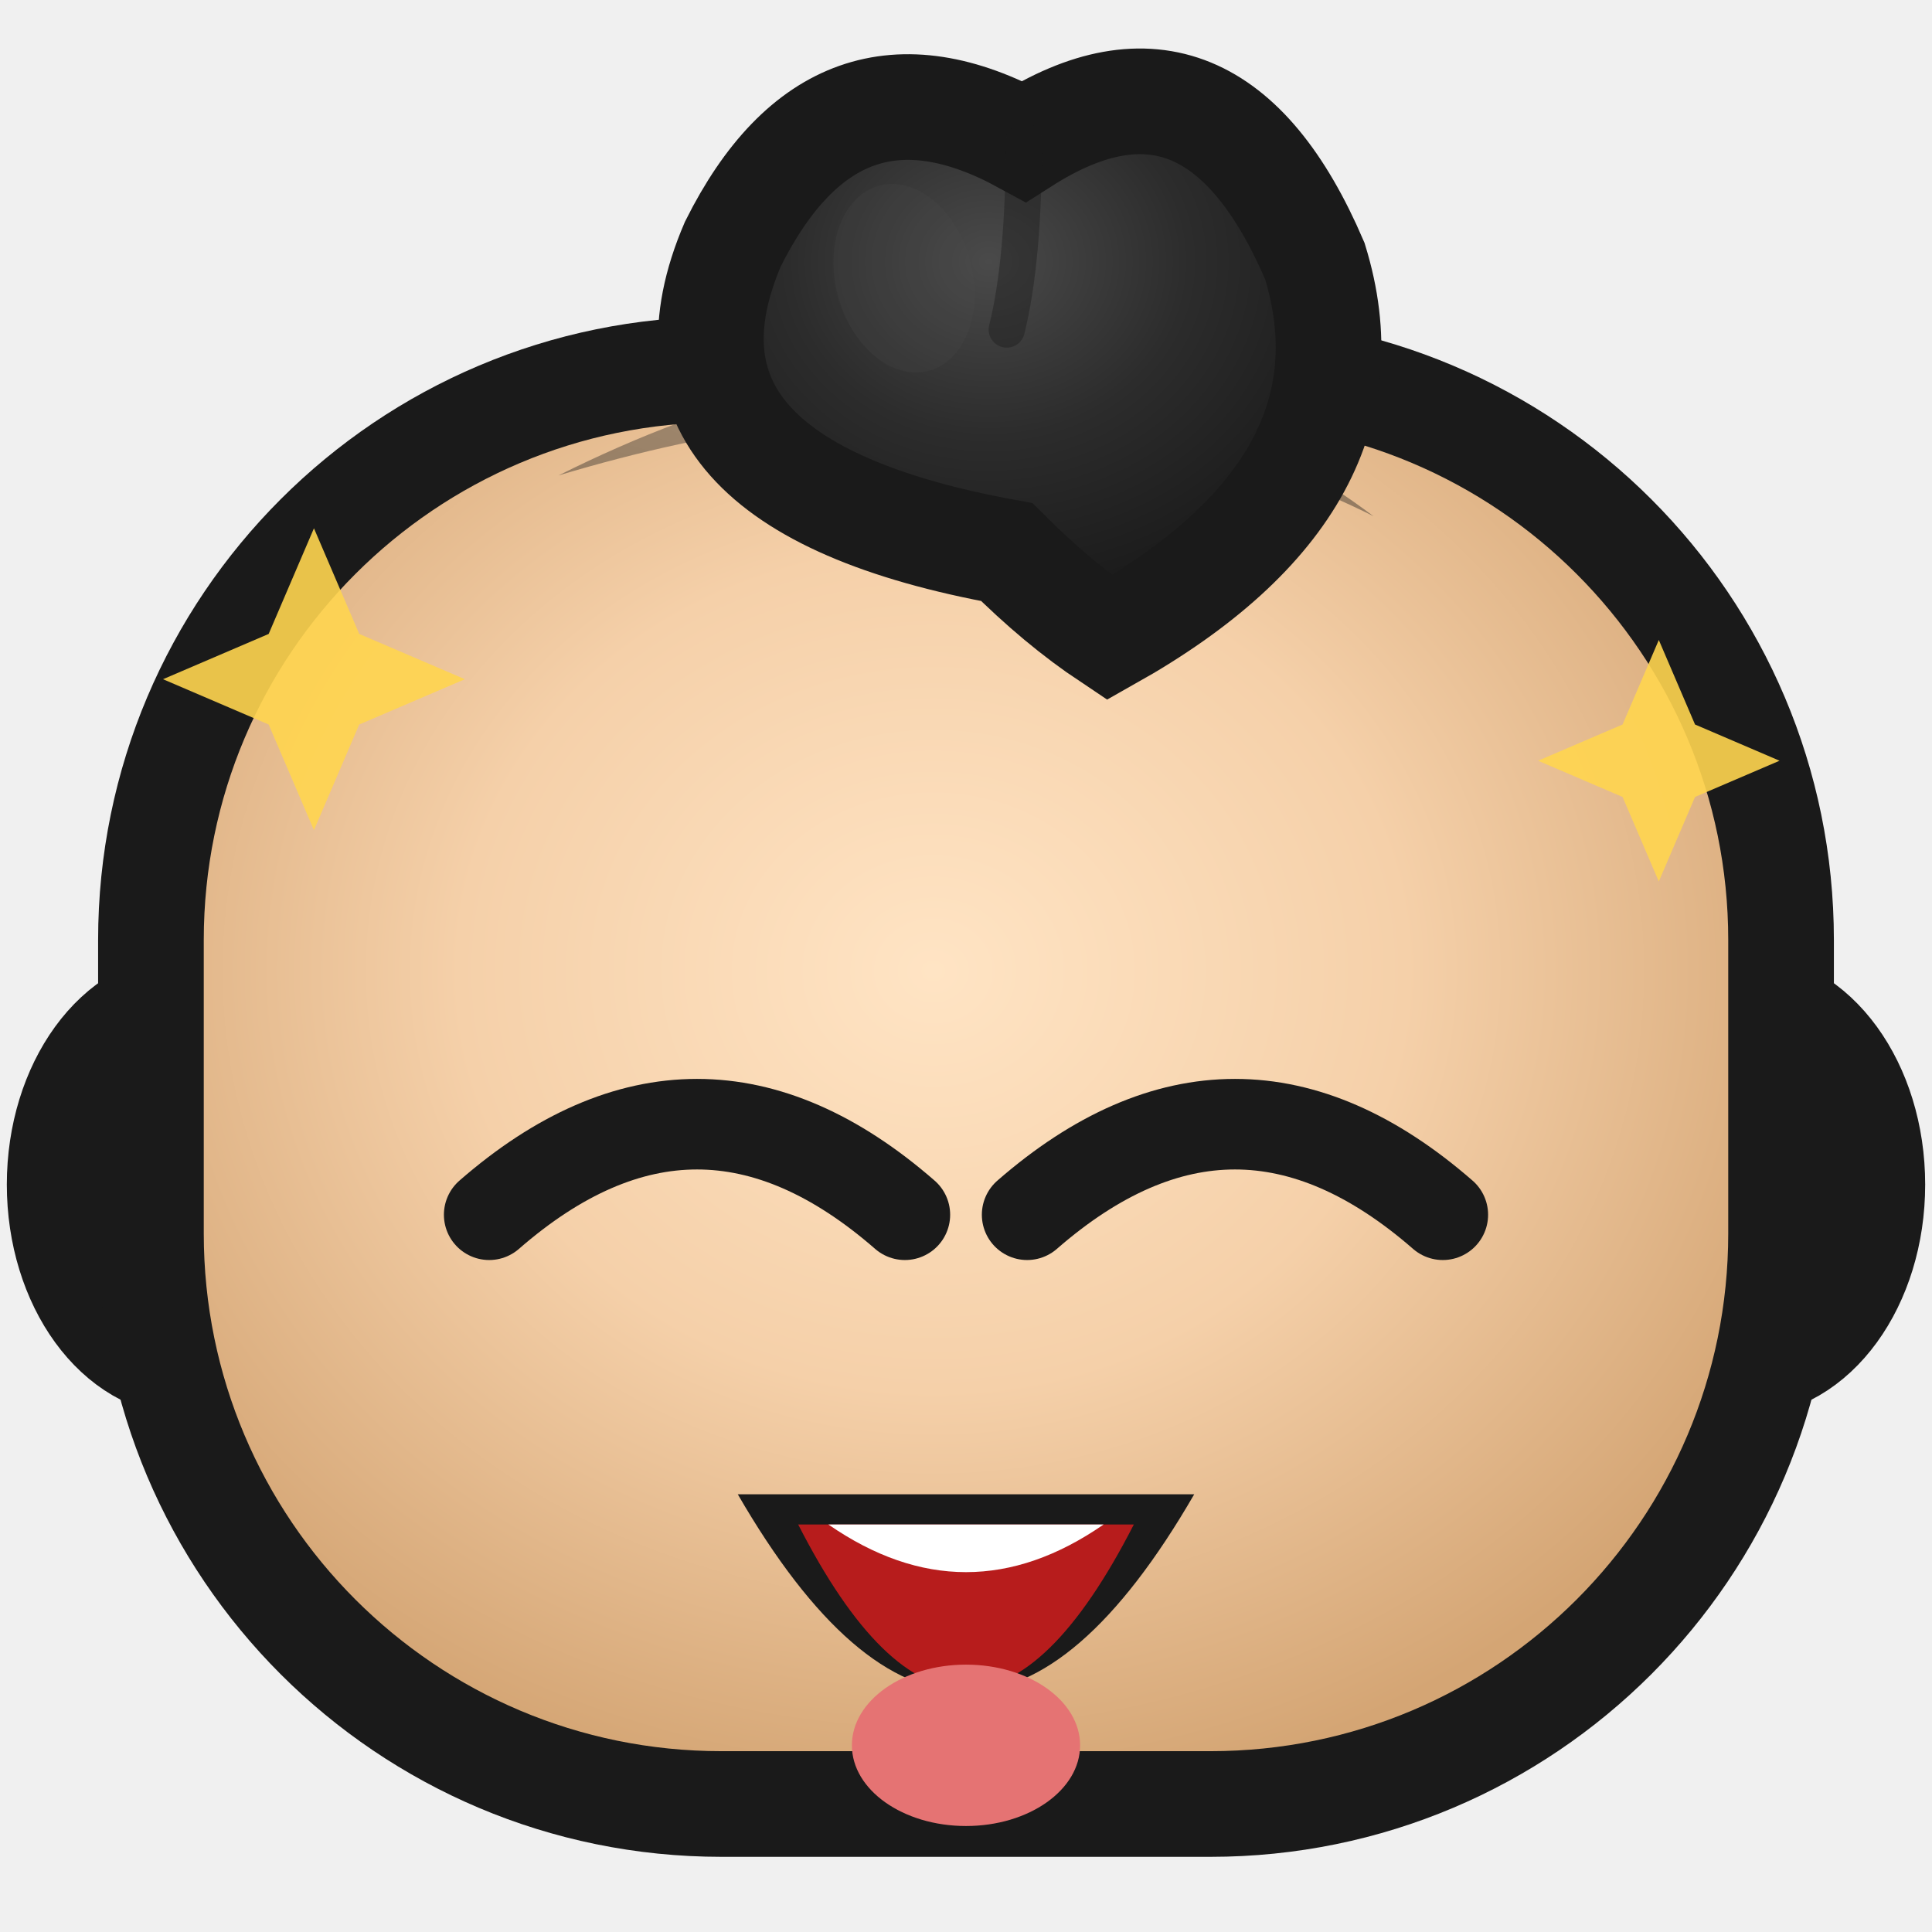
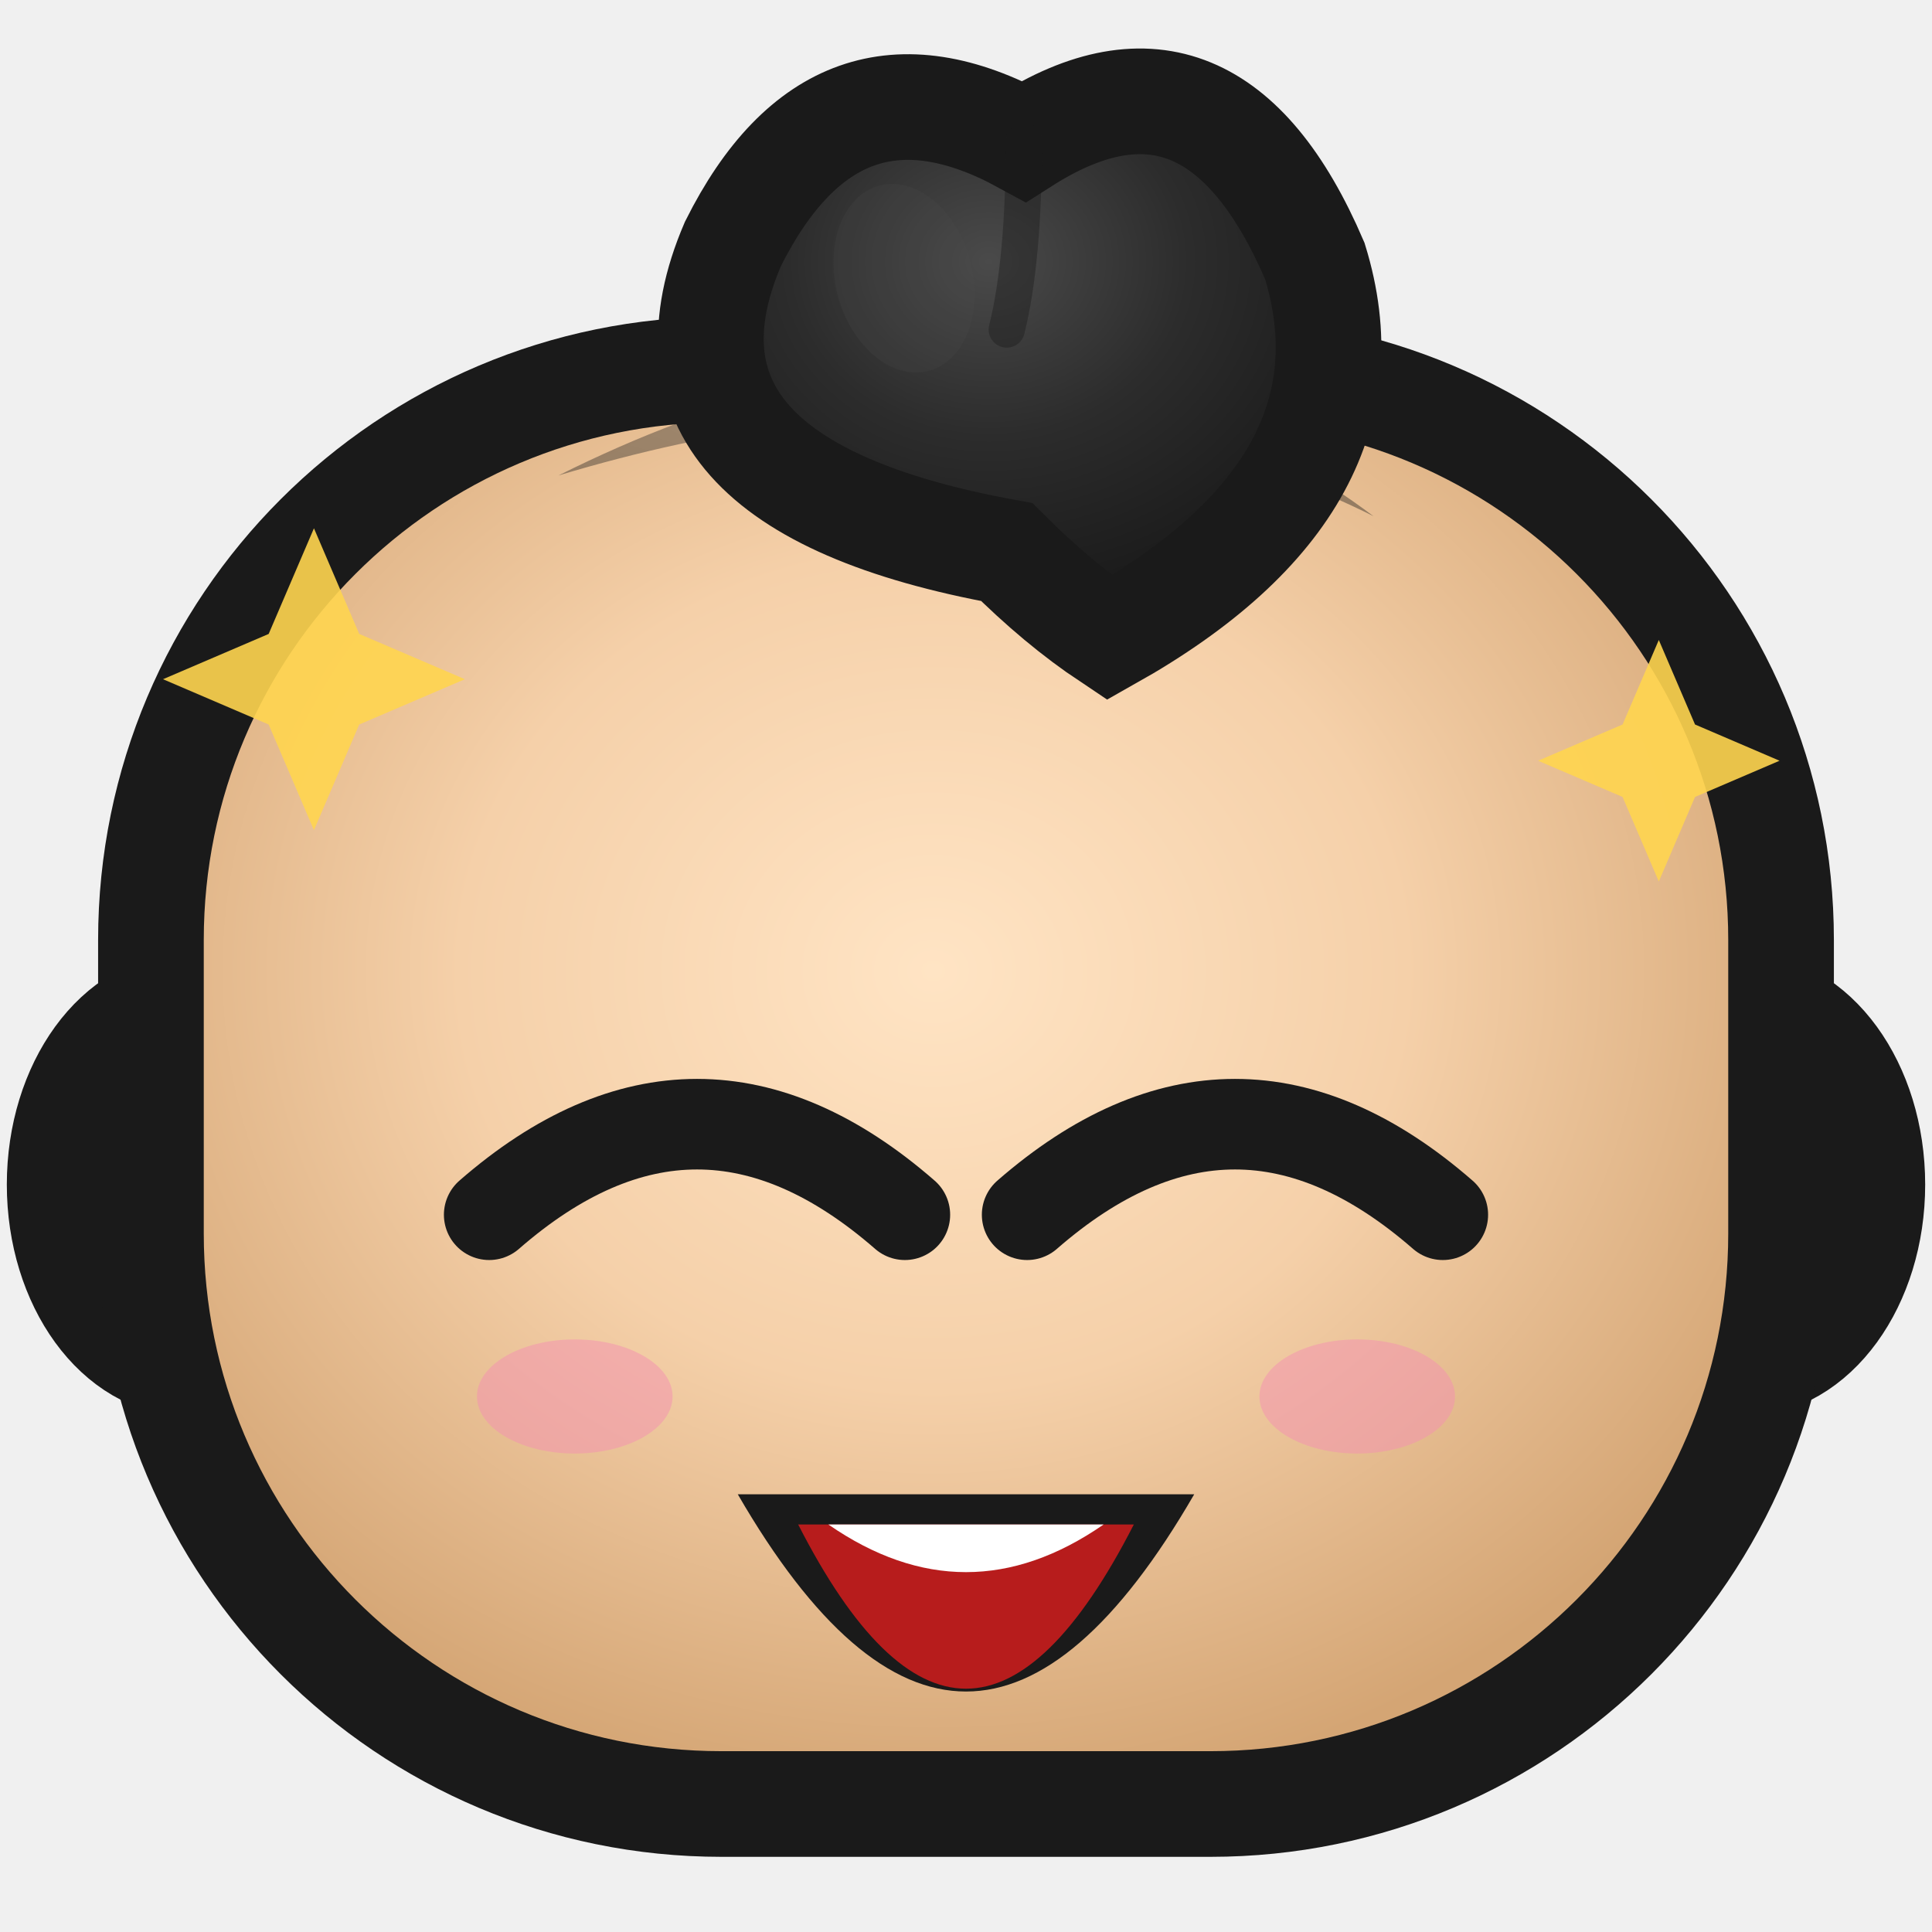
<svg xmlns="http://www.w3.org/2000/svg" viewBox="0 0 64 64" width="64" height="64" id="face_celebrate">
  <defs>
    <radialGradient id="headGrad" cx="48%" cy="42%" r="58%" fx="48%" fy="42%">
      <stop offset="0%" stop-color="#FFE4C4" />
      <stop offset="50%" stop-color="#F5D0A9" />
      <stop offset="100%" stop-color="#D4A574" />
    </radialGradient>
    <radialGradient id="headGradHair" cx="45%" cy="30%" r="65%" fx="45%" fy="30%">
      <stop offset="0%" stop-color="#4A4A4A" />
      <stop offset="50%" stop-color="#2C2C2C" />
      <stop offset="100%" stop-color="#1A1A1A" />
    </radialGradient>
  </defs>
  <ellipse cx="6.296" cy="39.24" rx="4.32" ry="5.94" fill="url(#headGrad)" stroke="#1A1A1A" stroke-width="3.5" />
  <ellipse cx="6.296" cy="39.24" rx="1.944" ry="3.267" fill="#D4A574" opacity="0.25" />
  <ellipse cx="57.704" cy="39.24" rx="4.32" ry="5.94" fill="url(#headGrad)" stroke="#1A1A1A" stroke-width="3.5" />
  <ellipse cx="57.704" cy="39.24" rx="1.944" ry="3.267" fill="#D4A574" opacity="0.25" />
  <rect x="5" y="12.24" width="54" height="47.52" rx="18.9" ry="18.9" fill="url(#headGrad)" stroke="#1A1A1A" stroke-width="3.5" />
  <path d="M18.5 15.75       Q 26.6 11.7, 33.35 12.24       Q 40.1 13.05, 45.5 17.1       Q 40.1 14.4, 33.35 13.86       Q 26.6 13.32, 18.5 15.75 Z" fill="url(#headGradHair)" opacity="0.4" />
  <path d="       M33.35 18.288       Q 20.876 16.02,         24.278 8.082       Q 27.68 1.278,         33.917 4.68       Q 40.154 0.711,         43.556 8.649       Q 45.824 16.02,         36.752 21.123       Q 35.051 19.989,         33.35 18.288 Z" fill="url(#headGradHair)" stroke="#1A1A1A" stroke-width="3.5" />
  <path d="M33.917 4.68       Q 33.917 8.649,         33.35 10.917" fill="none" stroke="#1A1A1A" stroke-width="1.2" stroke-linecap="round" opacity="0.4" />
  <ellipse cx="29.948" cy="9.216" rx="2.268" ry="3.175" fill="#4A4A4A" opacity="0.2" transform="rotate(-15 29.948 9.216)" />
  <path d="M16.205 40.24 Q 23.09 34.24, 29.975 40.24" fill="none" stroke="#1A1A1A" stroke-width="3" stroke-linecap="round" />
  <path d="M34.025 40.24 Q 40.91 34.24, 47.795 40.24" fill="none" stroke="#1A1A1A" stroke-width="3" stroke-linecap="round" />
+   <ellipse cx="19.04" cy="46.26" rx="3.24" ry="1.89" fill="#F48FB1" opacity="0.5" />
+   <ellipse cx="44.96" cy="46.26" rx="3.24" ry="1.89" fill="#F48FB1" opacity="0.5" />
  <path d="M24.44 49.5 Q 32 62.568, 39.56 49.5 Z" fill="#1A1A1A" />
  <path d="M26.44 50.5 Q 32 61.38, 37.56 50.5 Z" fill="#B71C1C" />
  <path d="M27.44 50.5 Q 32 53.658, 36.56 50.5 Z" fill="#FFFFFF" />
-   <ellipse cx="32" cy="57.816" rx="3.78" ry="2.673" fill="#E57373" />
  <path d="M10.4 17.5 L11.9 21 L15.4 22.5       L11.9 24 L10.4 27.5       L8.9 24 L5.4 22.5       L8.9 21 Z" fill="#FFD54F" opacity="0.9" />
  <path d="M54.95 21.2 L56.15 24 L58.95 25.2       L56.15 26.4 L54.95 29.2       L53.75 26.4 L50.95 25.2       L53.75 24 Z" fill="#FFD54F" opacity="0.9" />
</svg>
